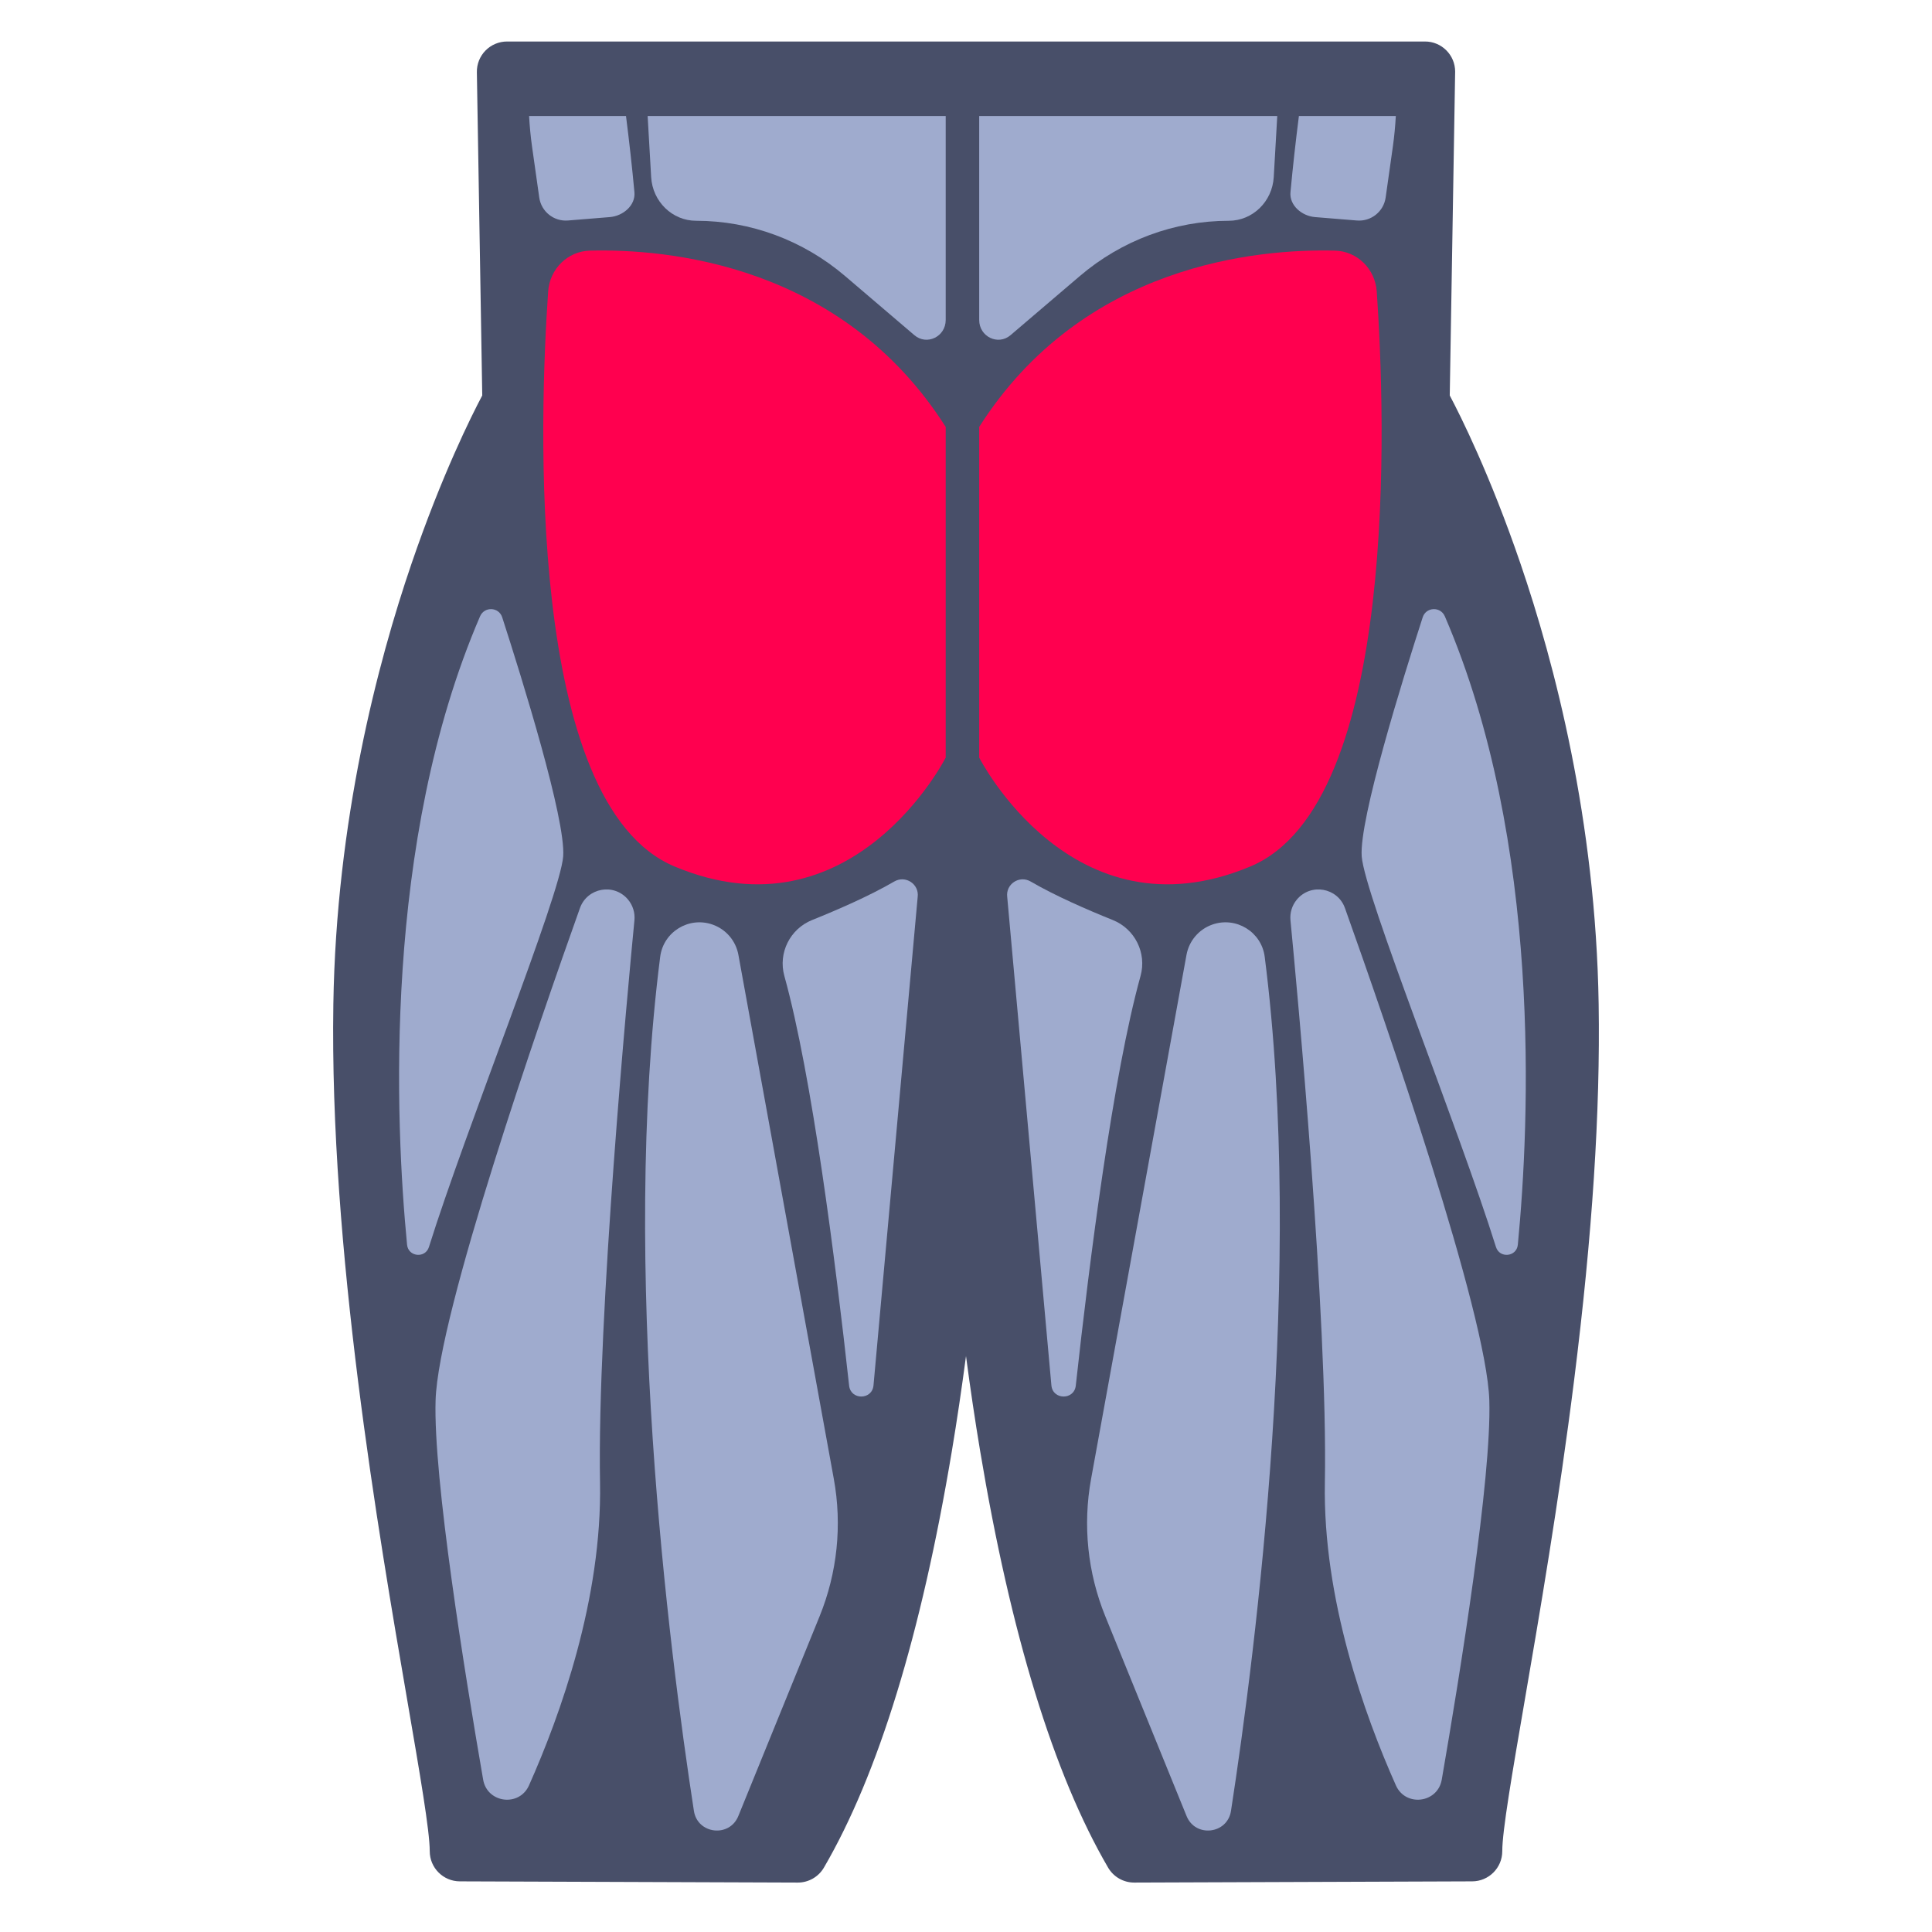
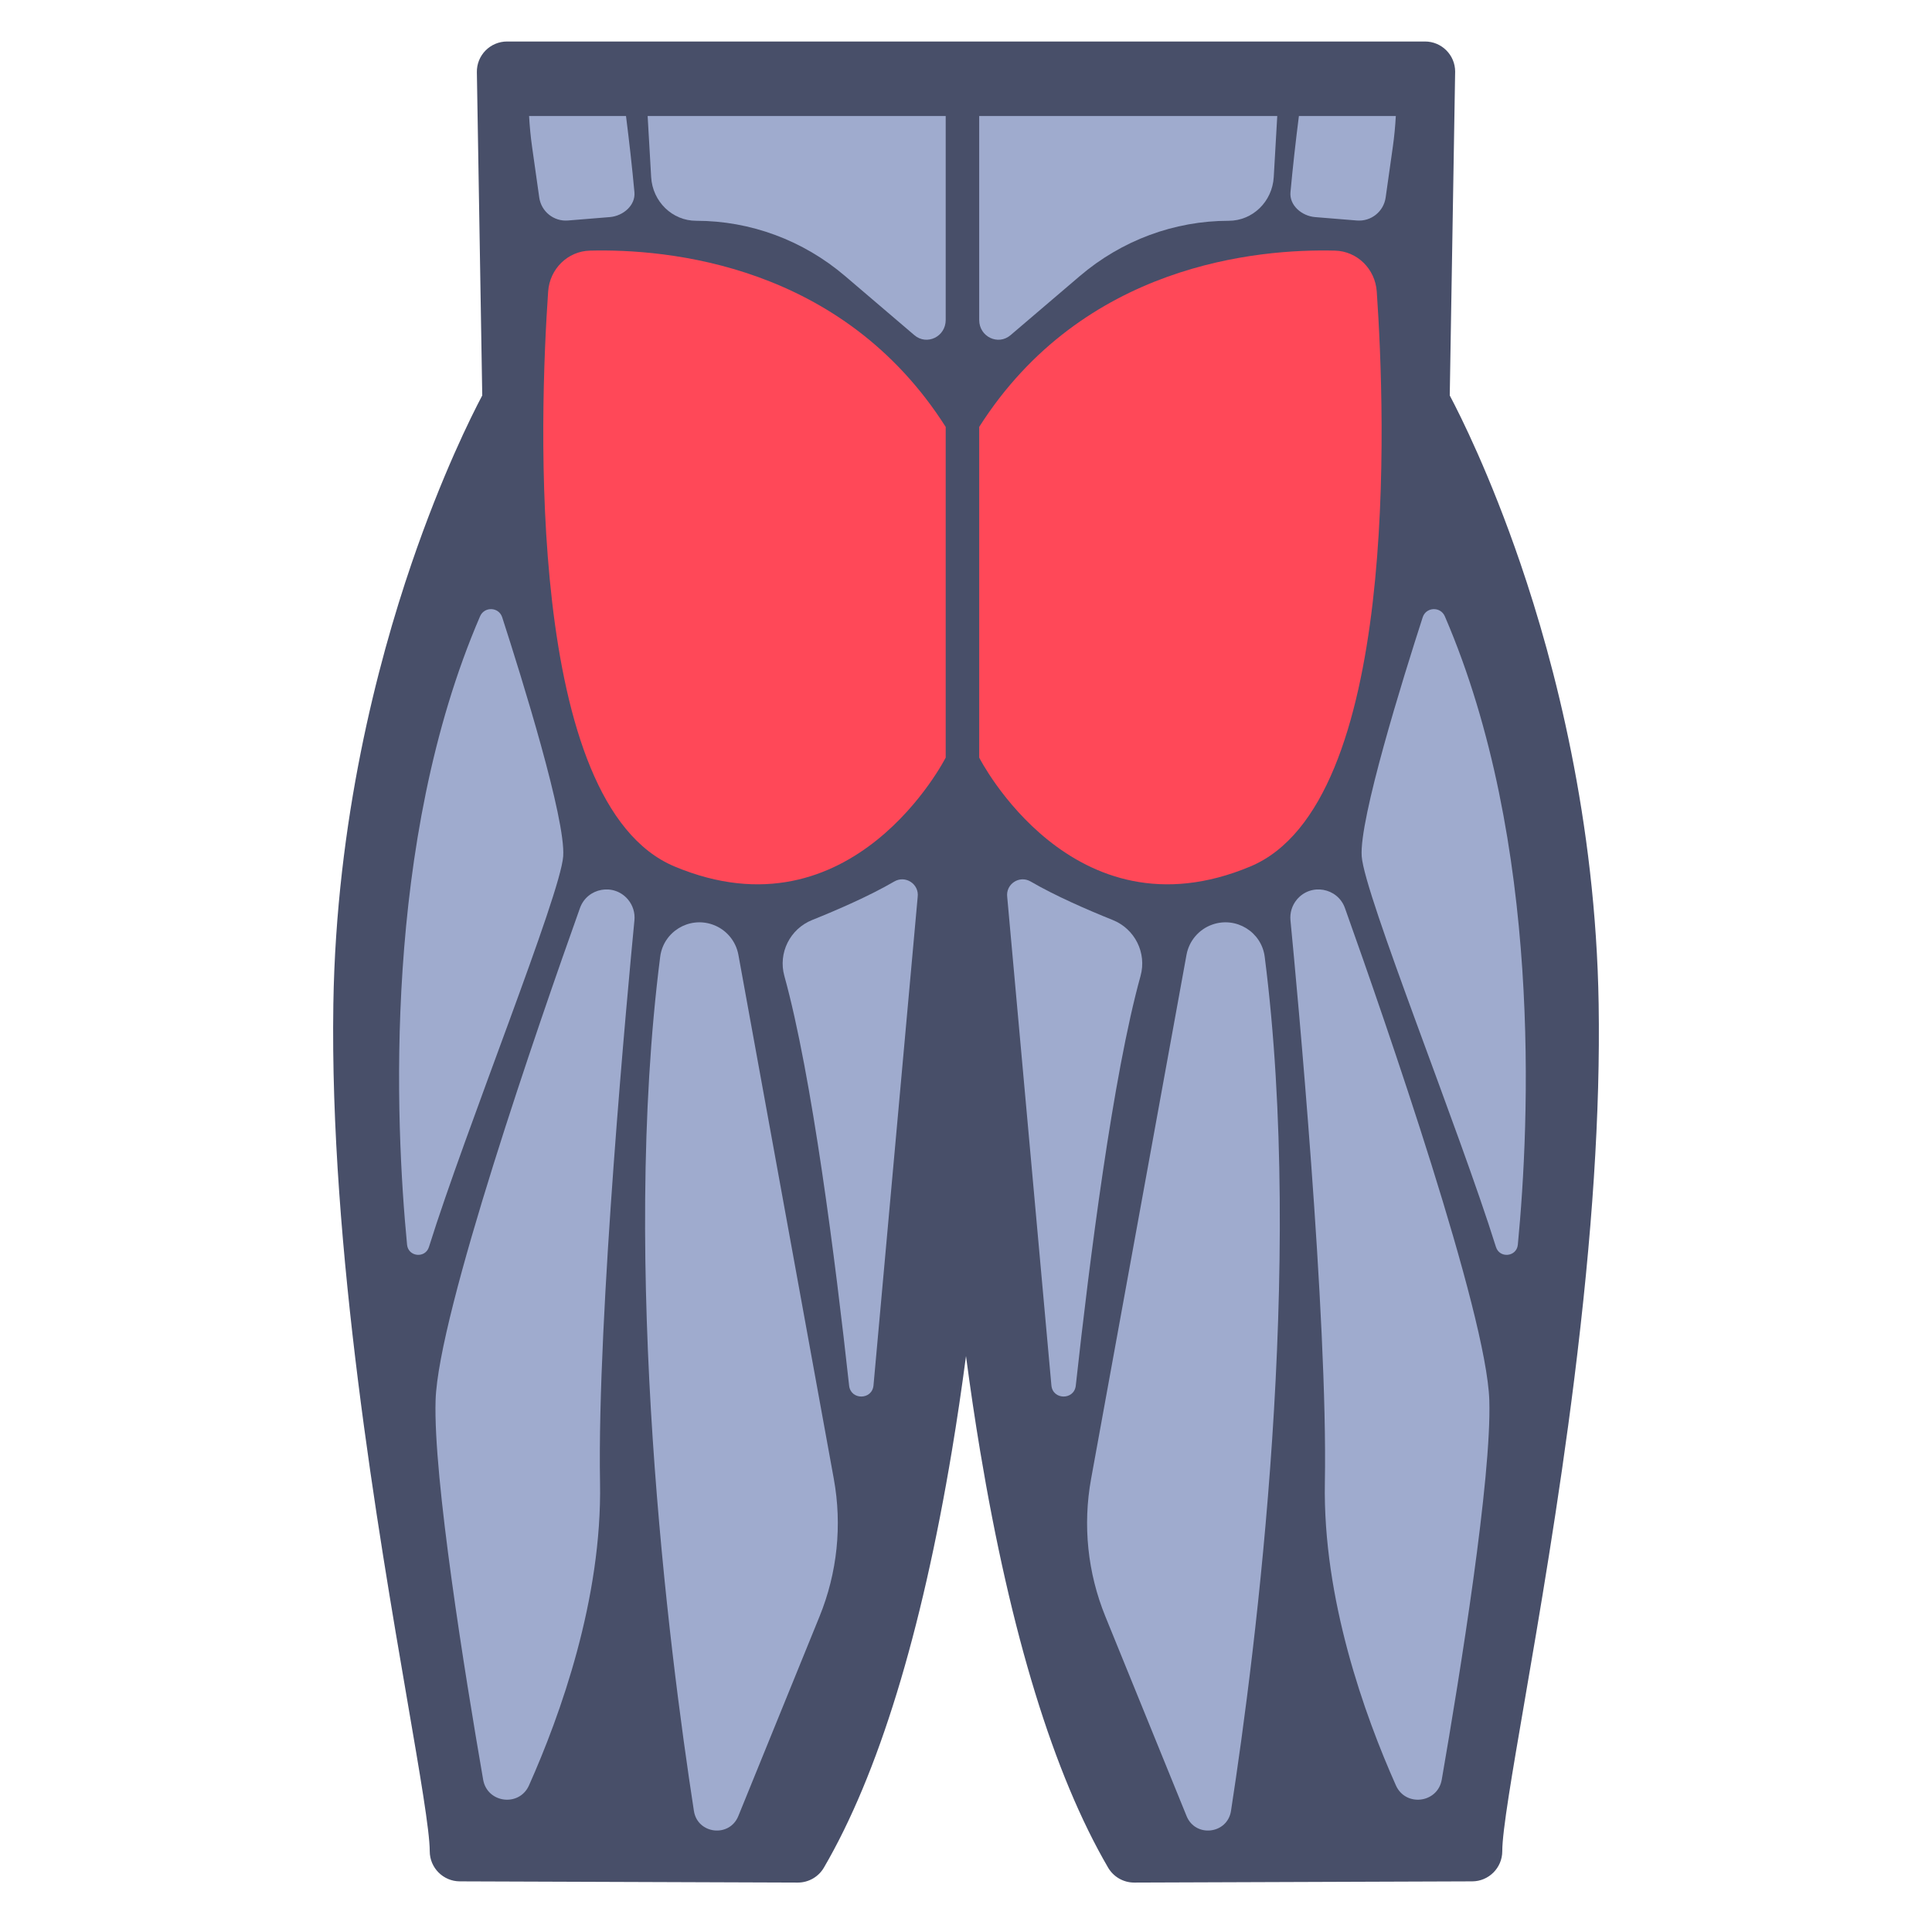
<svg xmlns="http://www.w3.org/2000/svg" id="Layer_2" enable-background="new 0 0 512 512" viewBox="0 0 512 512">
  <g>
    <g>
      <path d="m377.637 10.998h-.005-243.259c-2.145 0-4.2.861-5.704 2.39s-2.331 3.598-2.295 5.743l1.428 85.668c-2.813 5.314-10.695 21.029-18.735 44.541-9.029 26.405-19.953 68.092-20.726 116.742-1.026 64.644 11.911 139.871 19.641 184.818 3.298 19.178 5.903 34.325 5.903 39.679 0 4.407 3.564 7.984 7.971 8l89.552.323h.029c2.846 0 5.478-1.512 6.911-3.971 14.403-24.71 25.815-61.877 33.918-110.468 1.344-8.061 2.592-16.452 3.735-25.084 1.143 8.633 2.391 17.023 3.735 25.084 8.103 48.591 19.515 85.758 33.918 110.468 1.434 2.459 4.066 3.971 6.911 3.971h.029l89.552-.323c4.407-.016 7.971-3.593 7.971-8 0-5.354 2.605-20.502 5.903-39.679 3.84-22.33 9.1-52.913 13.147-85.223 4.822-38.493 6.946-71.07 6.493-99.595-.772-48.65-11.697-90.337-20.726-116.742-8.04-23.512-15.922-39.227-18.735-44.541l1.424-85.463c.005-.112.007-.225.007-.338.005-4.419-3.575-8-7.993-8z" fill="#484f69" />
    </g>
-     <path d="m156.33 66.418c20.473-.514 66.819 3.535 94.291 46.718v87.635s-24.656 48.627-71.86 28.855c-39.569-16.574-35.763-119.51-33.497-152.373.415-6.017 5.211-10.688 11.066-10.835z" fill="#ff004f" />
+     <path d="m156.33 66.418c20.473-.514 66.819 3.535 94.291 46.718v87.635s-24.656 48.627-71.86 28.855c-39.569-16.574-35.763-119.51-33.497-152.373.415-6.017 5.211-10.688 11.066-10.835z" fill="#FF4858" />
    <g>
      <path d="m215.226 243.813c6.696-2.688 15.225-6.397 21.764-10.207 2.976-1.734 6.643.683 6.204 4.099l-11.707 129.436c-.353 3.903-6.035 3.957-6.462.062-3.625-33.044-9.841-82.168-17.163-108.564-1.69-6.093 1.497-12.471 7.364-14.826z" fill="#9fabce" />
    </g>
    <g>
      <path d="m195.683 253.04 25.288 138.893c2.229 12.245.922 24.872-3.768 36.4l-21.542 52.947c-2.35 5.776-10.82 4.788-11.77-1.375-6.681-43.335-19.448-144.075-8.933-226.351.844-6.605 7.586-10.736 13.871-8.536 3.561 1.246 6.179 4.309 6.854 8.022z" fill="#9fabce" />
    </g>
    <g>
      <path d="m166.453 238.417c1.265 1.529 1.869 3.495 1.678 5.47-1.693 17.489-9.914 105.101-9.116 149.006.561 30.837-10.543 61.674-18.827 80.256-2.574 5.773-11.072 4.708-12.149-1.52-4.886-28.234-13.236-79.986-12.604-100.526.71-23.064 27.467-100.204 38.252-130.44 1.943-5.448 9.077-6.702 12.766-2.246z" fill="#9fabce" />
    </g>
    <g>
      <path d="m127.219 163.333c1.149-2.664 4.977-2.503 5.87.257 5.248 16.233 16.862 53.502 16.163 63.338-.731 10.287-25.81 72.296-35.576 103.532-.968 3.097-5.488 2.633-5.8-.597-3.127-32.371-6.483-106.624 19.343-166.53z" fill="#9fabce" />
    </g>
-     <path d="m353.788 66.418c-20.473-.514-66.819 3.535-94.291 46.718v87.635s24.656 48.627 71.86 28.855c39.569-16.574 35.763-119.51 33.497-152.373-.415-6.017-5.211-10.688-11.066-10.835z" fill="#ff004f" />
+     <path d="m353.788 66.418c-20.473-.514-66.819 3.535-94.291 46.718v87.635s24.656 48.627 71.86 28.855c39.569-16.574 35.763-119.51 33.497-152.373-.415-6.017-5.211-10.688-11.066-10.835z" fill="#FF4858" />
    <g>
      <path d="m294.892 243.813c-6.696-2.688-15.225-6.397-21.764-10.207-2.976-1.734-6.643.683-6.204 4.099l11.707 129.436c.353 3.903 6.035 3.957 6.462.062 3.625-33.044 9.841-82.168 17.163-108.564 1.69-6.093-1.496-12.471-7.364-14.826z" fill="#9fabce" />
    </g>
    <g>
      <path d="m314.435 253.04-25.288 138.893c-2.229 12.245-.922 24.872 3.768 36.4l21.542 52.947c2.35 5.776 10.82 4.788 11.77-1.375 6.681-43.335 19.448-144.075 8.933-226.351-.844-6.605-7.586-10.736-13.871-8.536-3.561 1.246-6.178 4.309-6.854 8.022z" fill="#9fabce" />
    </g>
    <g>
      <path d="m343.665 238.417c-1.265 1.529-1.869 3.495-1.678 5.47 1.693 17.489 9.914 105.101 9.116 149.006-.561 30.837 10.543 61.674 18.827 80.256 2.574 5.773 11.072 4.708 12.149-1.52 4.886-28.234 13.236-79.986 12.604-100.526-.71-23.064-27.467-100.204-38.252-130.44-1.943-5.448-9.077-6.702-12.766-2.246z" fill="#9fabce" />
    </g>
    <g>
      <path d="m382.899 163.333c-1.149-2.664-4.977-2.503-5.87.257-5.248 16.233-16.862 53.502-16.163 63.338.731 10.287 25.81 72.296 35.576 103.532.968 3.097 5.488 2.633 5.8-.597 3.127-32.371 6.483-106.624-19.343-166.53z" fill="#9fabce" />
    </g>
    <g>
      <g>
        <path d="m172.562 46.926c.374 6.505 5.603 11.583 11.927 11.583 14.415 0 28.378 5.184 39.481 14.659l18.348 15.657c3.305 2.82 8.303.398 8.303-4.024v-54.054h-78.989z" fill="#9fabce" />
      </g>
      <g>
        <path d="m140.993 38.82 1.914 13.527c.527 3.724 3.864 6.392 7.613 6.087l11.097-.904c3.504-.286 6.836-3.098 6.513-6.599-.622-6.736-1.385-13.518-2.233-20.185h-25.684c.152 2.698.401 5.392.78 8.074z" fill="#9fabce" />
      </g>
      <g>
        <path d="m259.497 84.802c0 4.422 4.998 6.844 8.303 4.024l18.348-15.657c11.102-9.474 25.066-14.659 39.481-14.659 6.324 0 11.552-5.078 11.927-11.583l.93-16.179h-78.989z" fill="#9fabce" />
      </g>
      <g>
        <path d="m341.989 50.932c-.323 3.501 3.009 6.313 6.513 6.599l11.097.904c3.749.305 7.086-2.363 7.613-6.087l1.914-13.527c.379-2.683.628-5.376.781-8.073h-25.685c-.848 6.666-1.611 13.447-2.233 20.184z" fill="#9fabce" />
      </g>
    </g>
  </g>
</svg>
